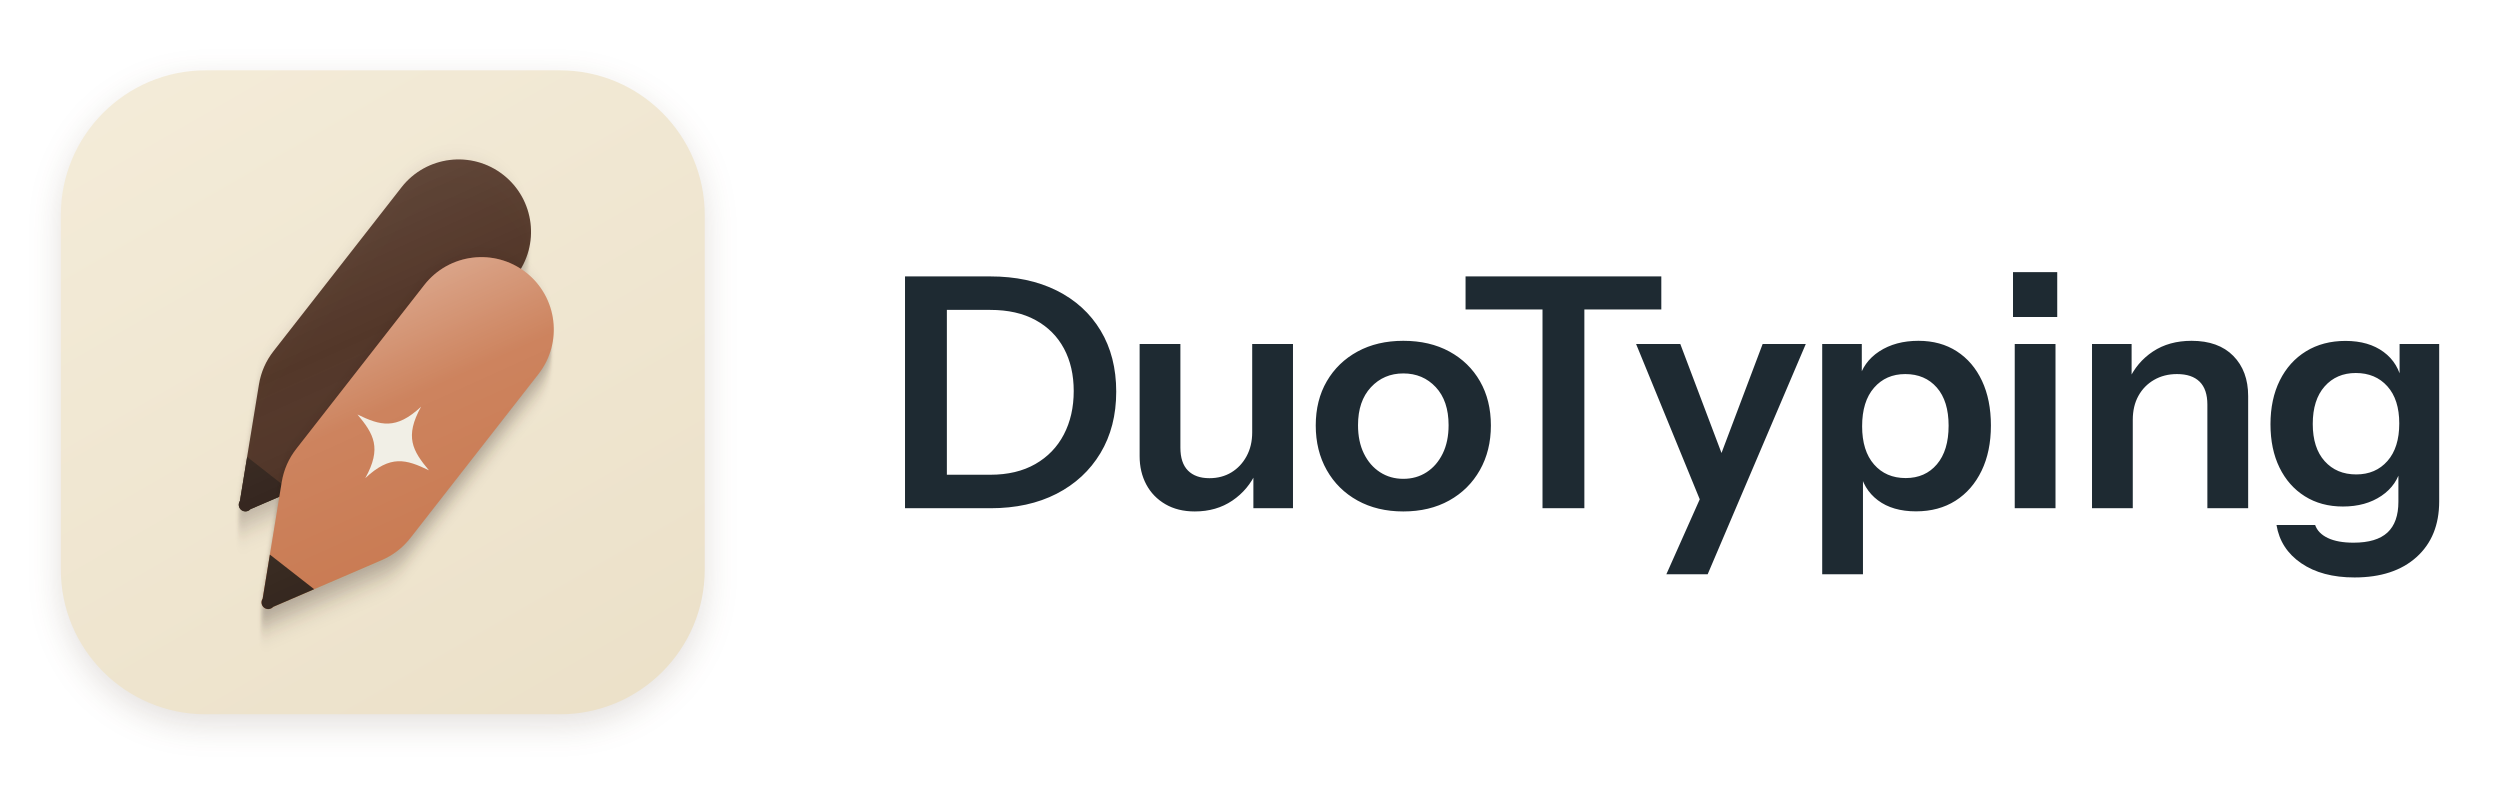
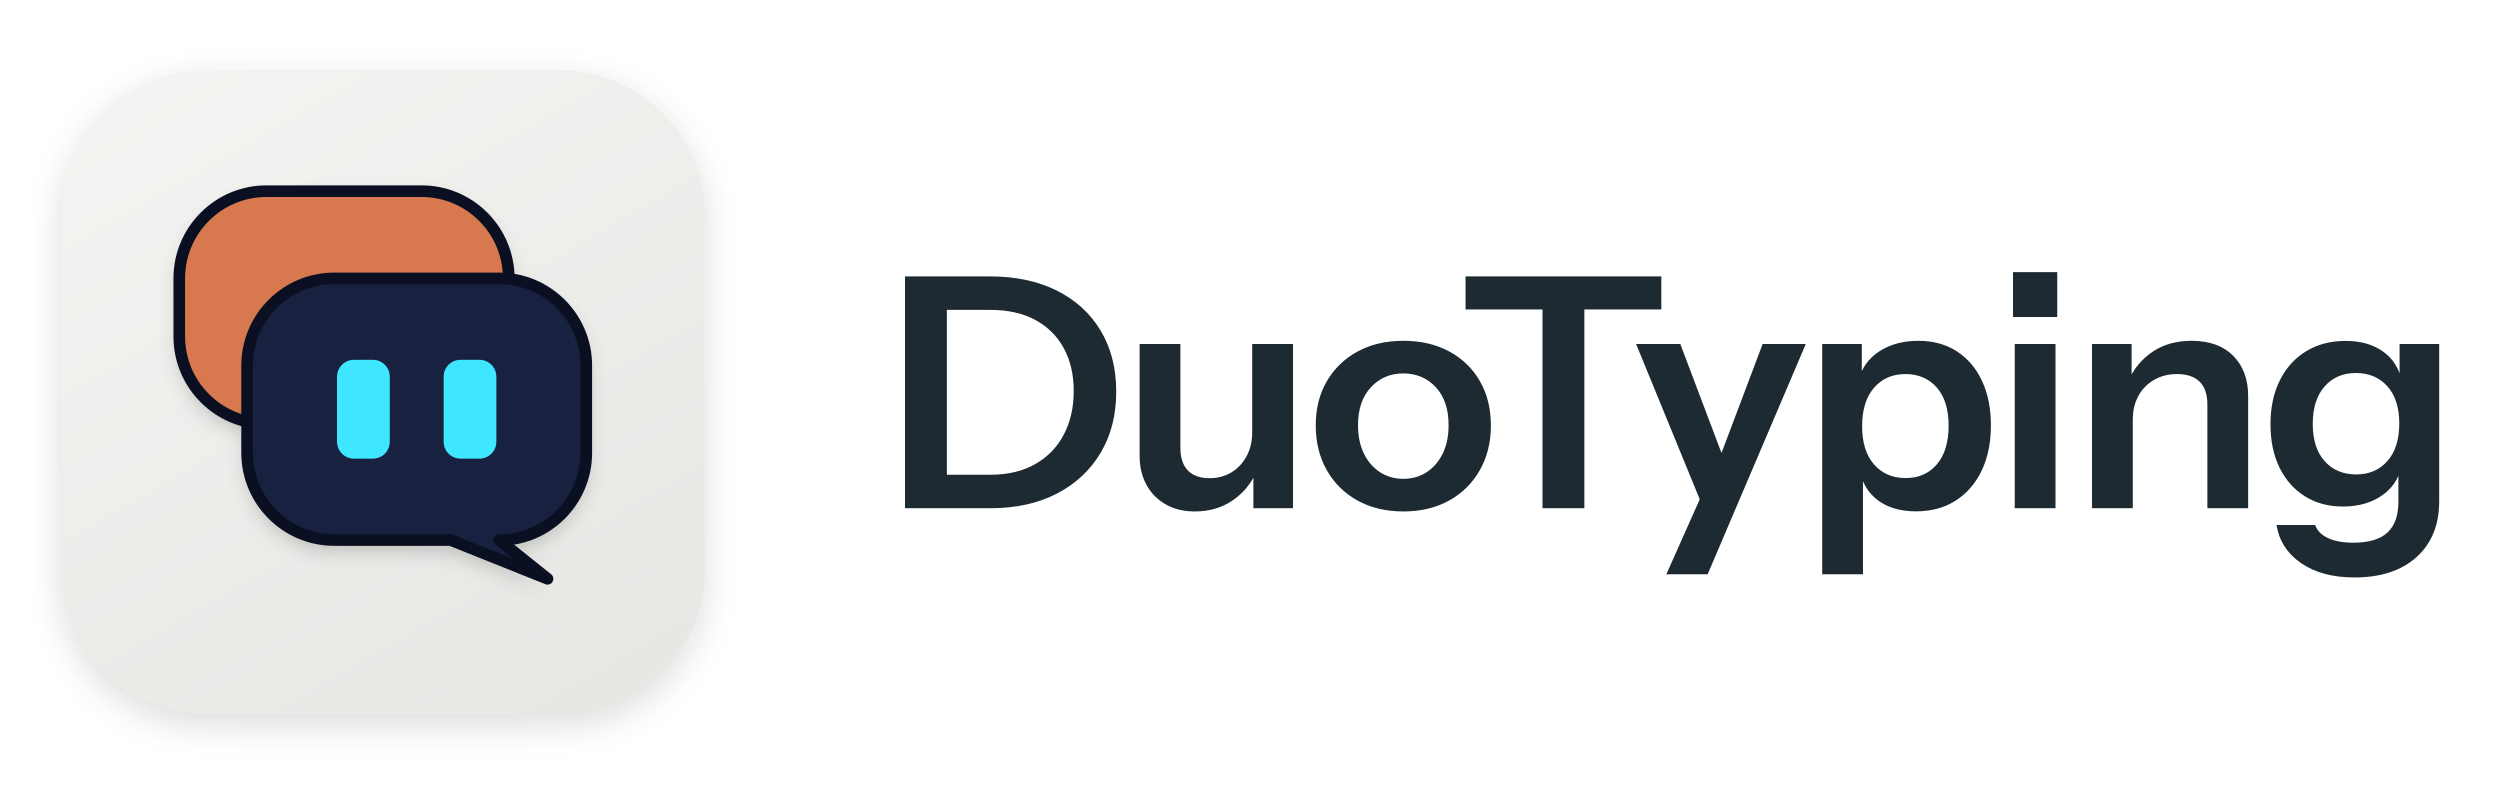
<svg xmlns="http://www.w3.org/2000/svg" width="1212.14" height="380.44" viewBox="-30.22 -30.22 1242.36 380.44">
  <filter id="tf" x="-20%" y="-20%" width="140%" height="140%">
    <feGaussianBlur stdDeviation="8" />
  </filter>
-   <rect x="0" y="5.33" width="320" height="320" rx="72" fill="#4A2D1E" opacity="0.15" filter="url(#tf)" />
+   <rect x="0" y="5.33" width="320" height="320" rx="72" fill="#1A1B1E" opacity="0.15" filter="url(#tf)" />
  <svg x="0" y="0" width="320" height="320" viewBox="0 0 18 18">
    <defs>
-       <linearGradient id="tg" gradientUnits="userSpaceOnUse" x1="2.853" y1="-1.647" x2="15.147" y2="19.647">
-         <stop offset="0" stop-color="#F4ECD9" />
-         <stop offset="1" stop-color="#EBE0C8" />
+       <linearGradient id="t18g" gradientUnits="userSpaceOnUse" x1="2.853" y1="-1.647" x2="15.147" y2="19.647">
+         <stop offset="0" stop-color="#F4F4F2" />
+         <stop offset="1" stop-color="#E6E6E3" />
      </linearGradient>
-       <filter id="tb" x="-60%" y="-60%" width="220%" height="220%">
-         <feGaussianBlur stdDeviation="0.3" />
+       <filter id="t18b" x="-20%" y="-20%" width="140%" height="140%">
+         <feGaussianBlur stdDeviation="2.2" />
      </filter>
-       <linearGradient id="ts" x1="0.1" y1="0" x2="0.75" y2="1">
-         <stop offset="0" stop-color="#FFFFFF" stop-opacity="0.34" />
-         <stop offset="0.42" stop-color="#FFFFFF" stop-opacity="0.07" />
-         <stop offset="1" stop-color="#FFFFFF" stop-opacity="0" />
-       </linearGradient>
-       <linearGradient id="tk" x1="0.1" y1="0" x2="0.75" y2="1">
-         <stop offset="0" stop-color="#FFFFFF" stop-opacity="0.09" />
-         <stop offset="0.5" stop-color="#FFFFFF" stop-opacity="0.02" />
-         <stop offset="1" stop-color="#000000" stop-opacity="0.1" />
-       </linearGradient>
    </defs>
-     <rect width="18" height="18" rx="4.05" fill="url(#tg)" />
-     <g transform="translate(1.080 1.080) scale(0.88)">
-       <g transform="rotate(38 9 9)">
-         <path d="M5.46 3.5a2.3 2.3 0 0 1 4.6 0L10.06 10.102Q10.06 10.7 9.773 11.225L7.972 14.514a.212 .212 0 0 1-.423 0L5.747 11.225Q5.46 10.7 5.46 10.102Z" transform="translate(0.22 0.38)" fill="#2C1C12" opacity="0.26" filter="url(#tb)" />
-         <path d="M5.46 3.5a2.3 2.3 0 0 1 4.6 0L10.06 10.102Q10.06 10.7 9.773 11.225L7.972 14.514a.212 .212 0 0 1-.423 0L5.747 11.225Q5.46 10.7 5.46 10.102Z" fill="#4A2D1E" opacity="0.95" />
-         <path d="M6.868 13.27L8.652 13.27L7.972 14.514a.212 .212 0 0 1-.423 0Z" fill="#33251C" opacity="0.95" />
-         <path d="M5.46 3.5a2.3 2.3 0 0 1 4.6 0L10.06 10.102Q10.06 10.7 9.773 11.225L7.972 14.514a.212 .212 0 0 1-.423 0L5.747 11.225Q5.46 10.7 5.46 10.102Z" fill="url(#tk)" />
-         <path d="M7.94 5.5a2.3 2.3 0 0 1 4.6 0L12.54 12.102Q12.54 12.7 12.253 13.225L10.452 16.514a.212 .212 0 0 1-.423 0L8.227 13.225Q7.94 12.7 7.94 12.102Z" transform="translate(0.22 0.38)" fill="#2C1C12" opacity="0.34" filter="url(#tb)" />
-         <path d="M7.94 5.5a2.3 2.3 0 0 1 4.6 0L12.54 12.102Q12.54 12.7 12.253 13.225L10.452 16.514a.212 .212 0 0 1-.423 0L8.227 13.225Q7.94 12.7 7.94 12.102Z" fill="#C97A52" />
-         <path d="M9.348 15.27L11.132 15.27L10.452 16.514a.212 .212 0 0 1-.423 0Z" fill="#33251C" />
-         <path d="M7.94 5.5a2.3 2.3 0 0 1 4.6 0L12.54 12.102Q12.54 12.7 12.253 13.225L10.452 16.514a.212 .212 0 0 1-.423 0L8.227 13.225Q7.94 12.7 7.94 12.102Z" fill="url(#ts)" />
-         <path d="M10.24 8.61C10.41 9.69 10.89 9.88 11.68 10.05C10.89 10.22 10.41 10.41 10.24 11.49C10.07 10.41 9.59 10.22 8.8 10.05C9.59 9.88 10.07 9.69 10.24 8.61Z" fill="#F1EFE6" />
+     <rect width="18" height="18" rx="4.05" fill="url(#t18g)" />
+     <g transform="translate(2.228 2.294) scale(0.13544)">
+       <g filter="url(#t18b)" opacity="0.22" transform="translate(0 2)">
+         <path d="M26 8 H58 A18 18 0 0 1 76 26 V38 A18 18 0 0 1 58 56 H58 L68 64 L48 56 H26 A18 18 0 0 1 8 38 V26 A18 18 0 0 1 26 8 Z" />
+         <path d="M40 26 H74 A18 18 0 0 1 92 44 V62 A18 18 0 0 1 74 80 H74 L84 88 L64 80 H40 A18 18 0 0 1 22 62 V44 A18 18 0 0 1 40 26 Z" />
+       </g>
+       <path d="M26 8 H58 A18 18 0 0 1 76 26 V38 A18 18 0 0 1 58 56 H58 L68 64 L48 56 H26 A18 18 0 0 1 8 38 V26 A18 18 0 0 1 26 8 Z" fill="#D7784F" stroke="#0A0F22" stroke-width="2.4" stroke-linejoin="round" />
+       <path d="M40 26 H74 A18 18 0 0 1 92 44 V62 A18 18 0 0 1 74 80 H74 L84 88 L64 80 H40 A18 18 0 0 1 22 62 V44 A18 18 0 0 1 40 26 Z" fill="#18213F" stroke="#0A0F22" stroke-width="2.4" stroke-linejoin="round" />
+       <g fill="#3EE6FF">
+         <rect x="40.56" y="42.80" width="10.88" height="20.40" rx="3.48" />
+         <rect x="62.56" y="42.80" width="10.88" height="20.40" rx="3.48" />
      </g>
    </g>
  </svg>
  <path d="M432.16 217.6V200.96H461.87Q474.99 200.96 484.27 195.65Q493.55 190.35 498.45 180.96Q503.36 171.57 503.36 159.36Q503.36 147.31 498.51 138.24Q493.65 129.17 484.4 124.11Q475.15 119.04 461.87 119.04H432.48V102.4H461.87Q480.8 102.4 494.88 109.41Q508.96 116.43 516.72 129.31Q524.48 142.19 524.48 159.68Q524.48 177.17 516.64 190.21Q508.8 203.25 494.8 210.43Q480.8 217.6 462.03 217.6ZM419.52 217.6V102.4H440.32V217.6ZM563.52 219.2Q555.09 219.2 548.91 215.6Q542.72 212 539.41 205.79Q536.11 199.57 536.11 191.73V136H556.37V187.52Q556.37 195.09 560.13 198.88Q563.89 202.67 570.77 202.67Q576.96 202.67 581.71 199.79Q586.45 196.91 589.25 191.76Q592.05 186.61 592.05 179.95L594.13 199.52Q590.13 208.43 582.19 213.81Q574.24 219.2 563.52 219.2ZM592.64 217.6V198.4H592.05V136H612.32V217.6ZM667.15 219.2Q654.19 219.2 644.37 213.76Q634.56 208.32 629.09 198.64Q623.63 188.96 623.63 176.48Q623.63 163.95 629.12 154.51Q634.61 145.07 644.4 139.73Q654.19 134.4 667.15 134.4Q680.27 134.4 690.05 139.73Q699.84 145.07 705.25 154.51Q710.67 163.95 710.67 176.48Q710.67 188.96 705.2 198.64Q699.73 208.32 689.95 213.76Q680.16 219.2 667.15 219.2ZM667.15 202.99Q673.65 202.99 678.72 199.71Q683.79 196.43 686.72 190.45Q689.65 184.48 689.65 176.32Q689.65 164.27 683.28 157.44Q676.91 150.61 667.15 150.61Q657.44 150.61 651.04 157.49Q644.64 164.37 644.64 176.32Q644.64 184.48 647.57 190.45Q650.51 196.43 655.6 199.71Q660.69 202.99 667.15 202.99ZM736.32 217.6V118.83H698.08V102.4H795.36V118.83H757.12V217.6ZM797.87 250.4 818.99 202.99 822.72 196.91 845.71 136H867.15L818.4 250.4ZM815.95 216.8 782.83 136H804.8L832.48 209.23ZM921.92 219.15Q910.29 219.15 902.99 213.65Q895.68 208.16 893.87 198.45L895.57 198.24V250.4H875.31V136H894.99V154.4L893.44 154.03Q895.63 144.91 903.68 139.65Q911.73 134.4 923.15 134.4Q934.13 134.4 942.21 139.63Q950.29 144.85 954.72 154.29Q959.15 163.73 959.15 176.48Q959.15 189.39 954.51 198.99Q949.87 208.59 941.55 213.87Q933.23 219.15 921.92 219.15ZM916.8 202.61Q926.51 202.61 932.32 195.76Q938.13 188.91 938.13 176.59Q938.13 164.32 932.27 157.63Q926.4 150.93 916.59 150.93Q906.99 150.93 901.07 157.73Q895.15 164.53 895.15 176.85Q895.15 189.07 901.07 195.84Q906.99 202.61 916.8 202.61ZM970.99 217.6V136H991.25V217.6ZM970.13 122.56V100.27H992.11V122.56ZM1009.39 217.6V136H1029.07V155.2H1029.65V217.6ZM1066.72 217.6V166.08Q1066.72 158.51 1062.88 154.72Q1059.04 150.93 1051.63 150.93Q1045.23 150.93 1040.24 153.81Q1035.25 156.69 1032.45 161.76Q1029.65 166.83 1029.65 173.65L1027.57 154.08Q1031.63 145.07 1039.65 139.73Q1047.68 134.4 1058.88 134.4Q1072.21 134.4 1079.6 141.89Q1086.99 149.39 1086.99 161.87V217.6ZM1139.84 252Q1123.68 252 1113.36 244.93Q1103.04 237.87 1101.07 225.92H1120.27Q1121.71 230.08 1126.59 232.4Q1131.47 234.72 1139.36 234.72Q1150.77 234.72 1156.21 229.68Q1161.65 224.64 1161.65 214.4V196.75L1163.04 197.07Q1161.07 206.13 1153.23 211.44Q1145.39 216.75 1134.08 216.75Q1123.25 216.75 1115.15 211.65Q1107.04 206.56 1102.56 197.39Q1098.08 188.21 1098.08 175.89Q1098.08 163.41 1102.72 154.08Q1107.36 144.75 1115.76 139.6Q1124.16 134.45 1135.36 134.45Q1146.88 134.45 1154.32 139.95Q1161.76 145.44 1163.47 155.2L1162.24 155.36V136H1181.92V214.19Q1181.92 231.73 1170.67 241.87Q1159.41 252 1139.84 252ZM1140.69 200.8Q1150.35 200.8 1156.21 194.13Q1162.08 187.47 1162.08 175.47Q1162.08 163.57 1156.16 156.99Q1150.24 150.4 1140.48 150.4Q1130.88 150.4 1124.99 157.07Q1119.09 163.73 1119.09 175.73Q1119.09 187.63 1125.01 194.21Q1130.93 200.8 1140.69 200.8Z" fill="#1E2A32" />
</svg>
